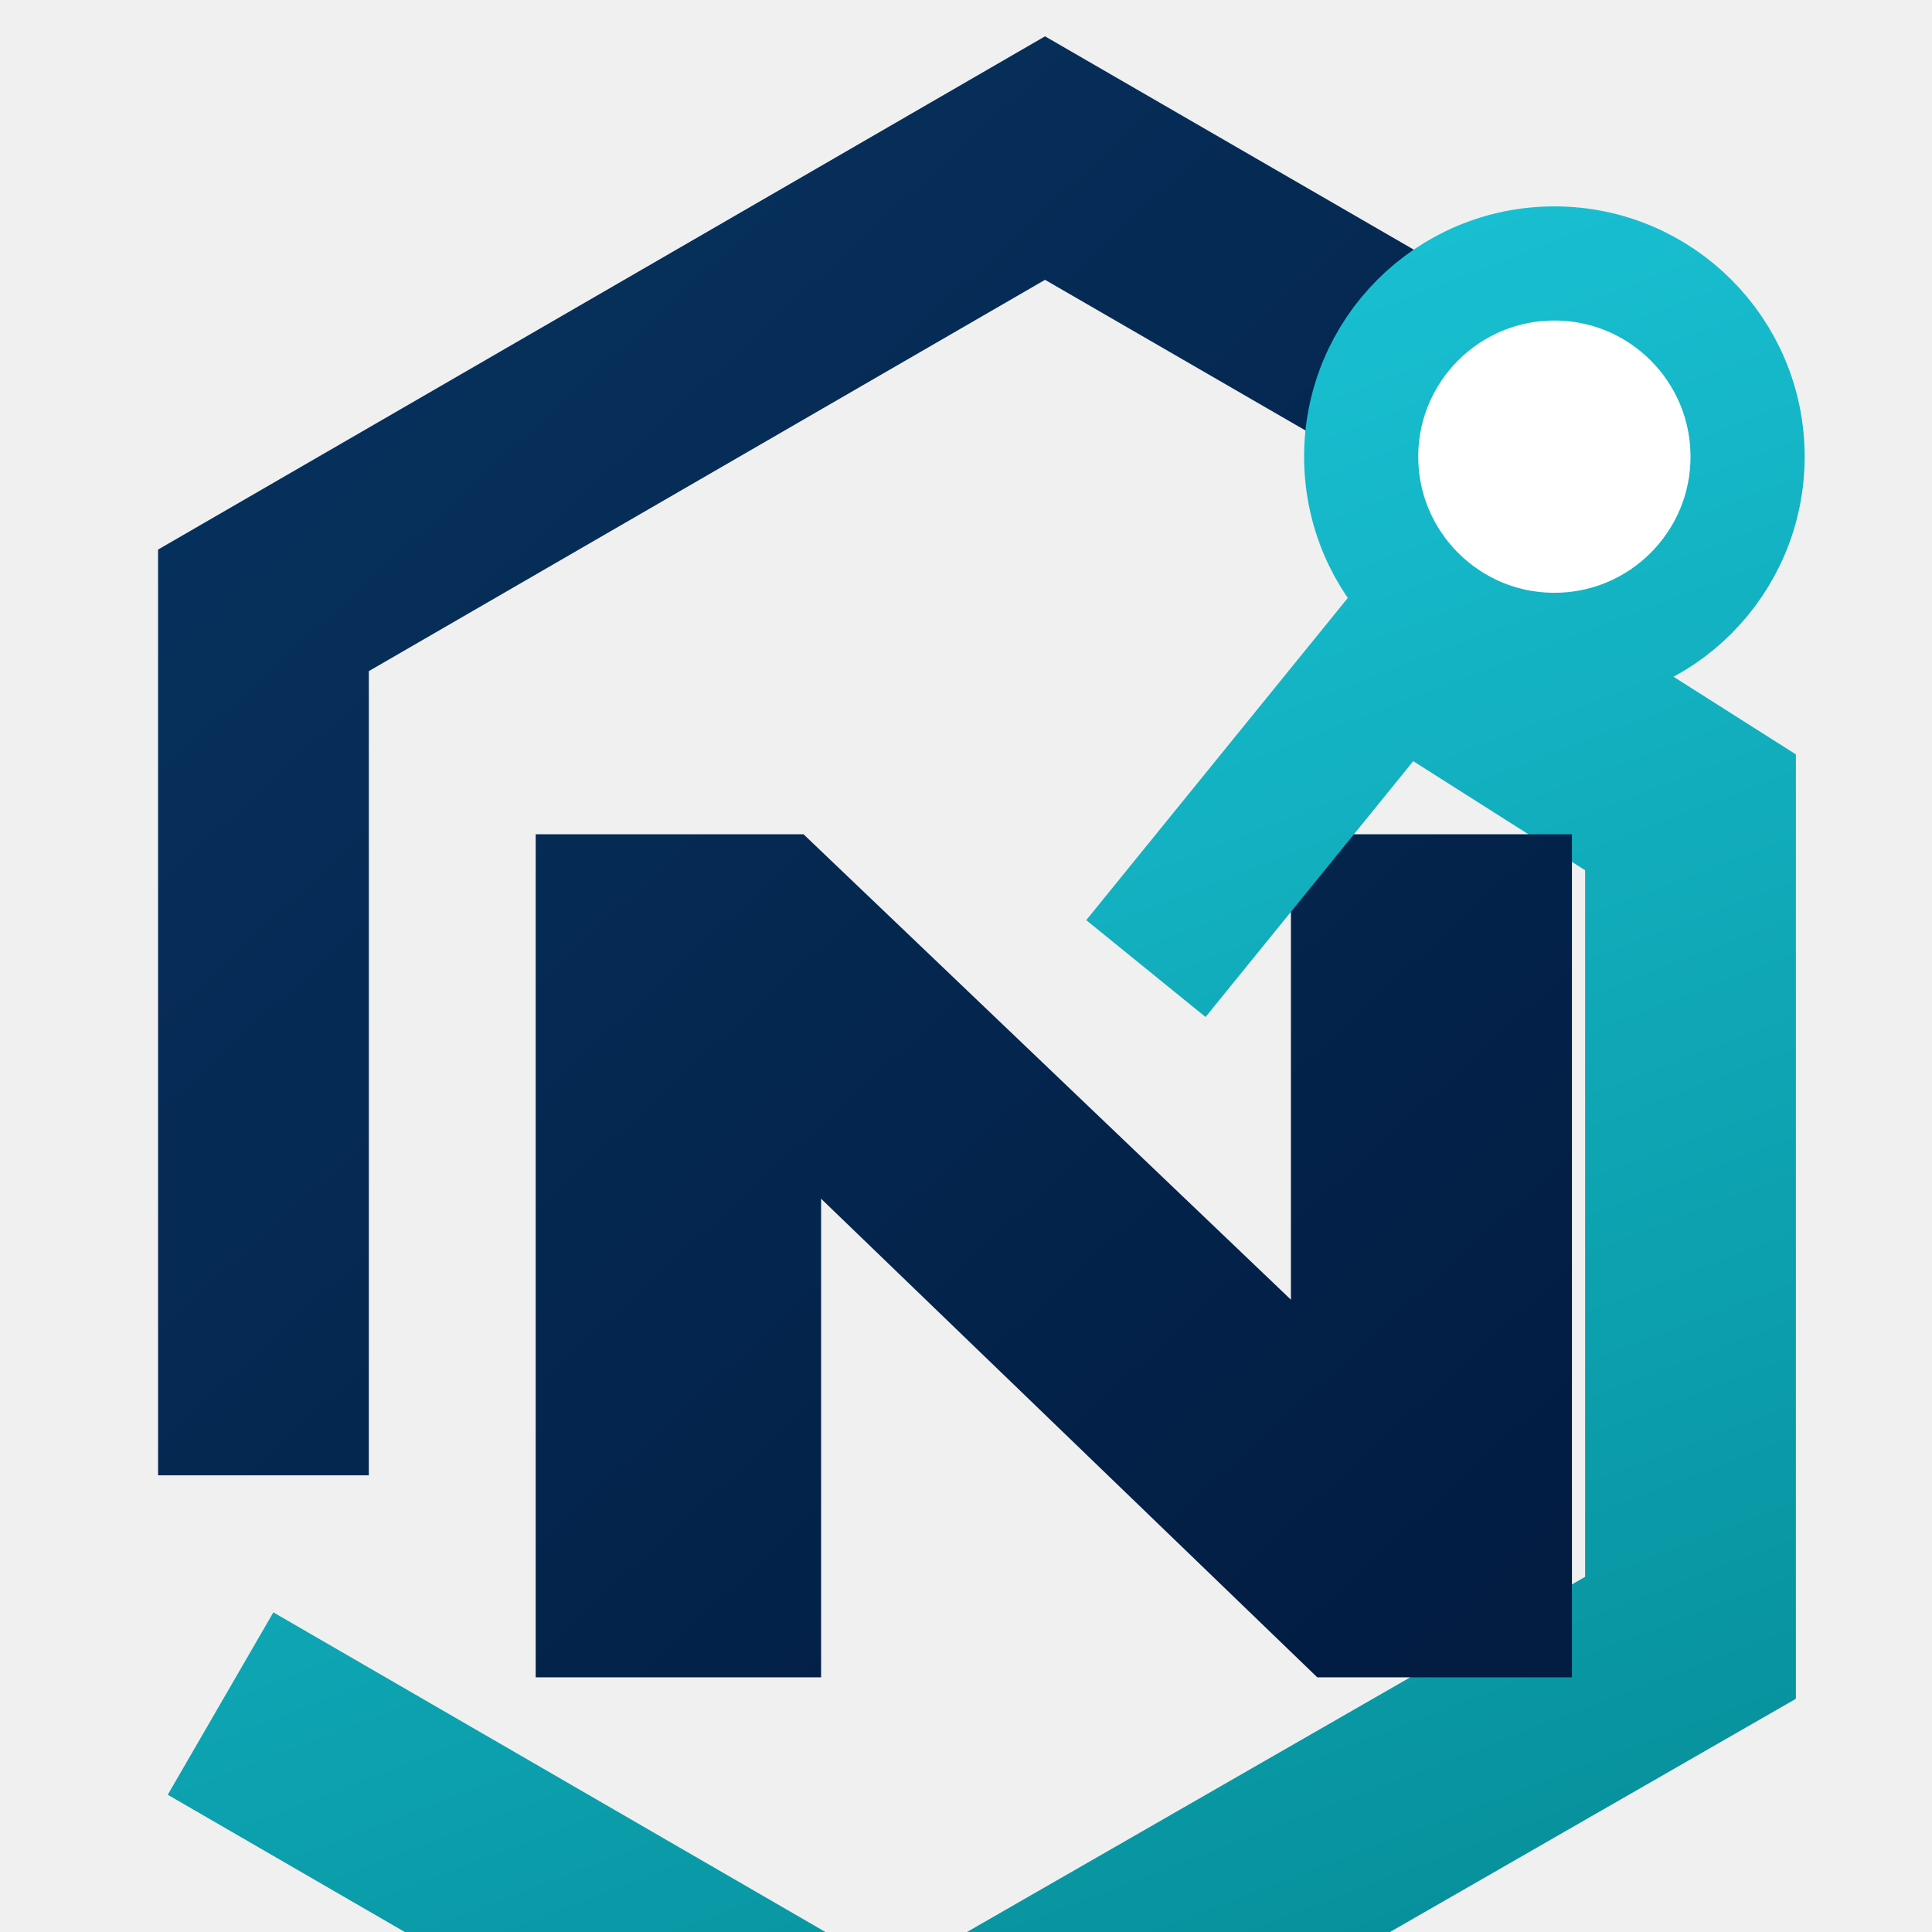
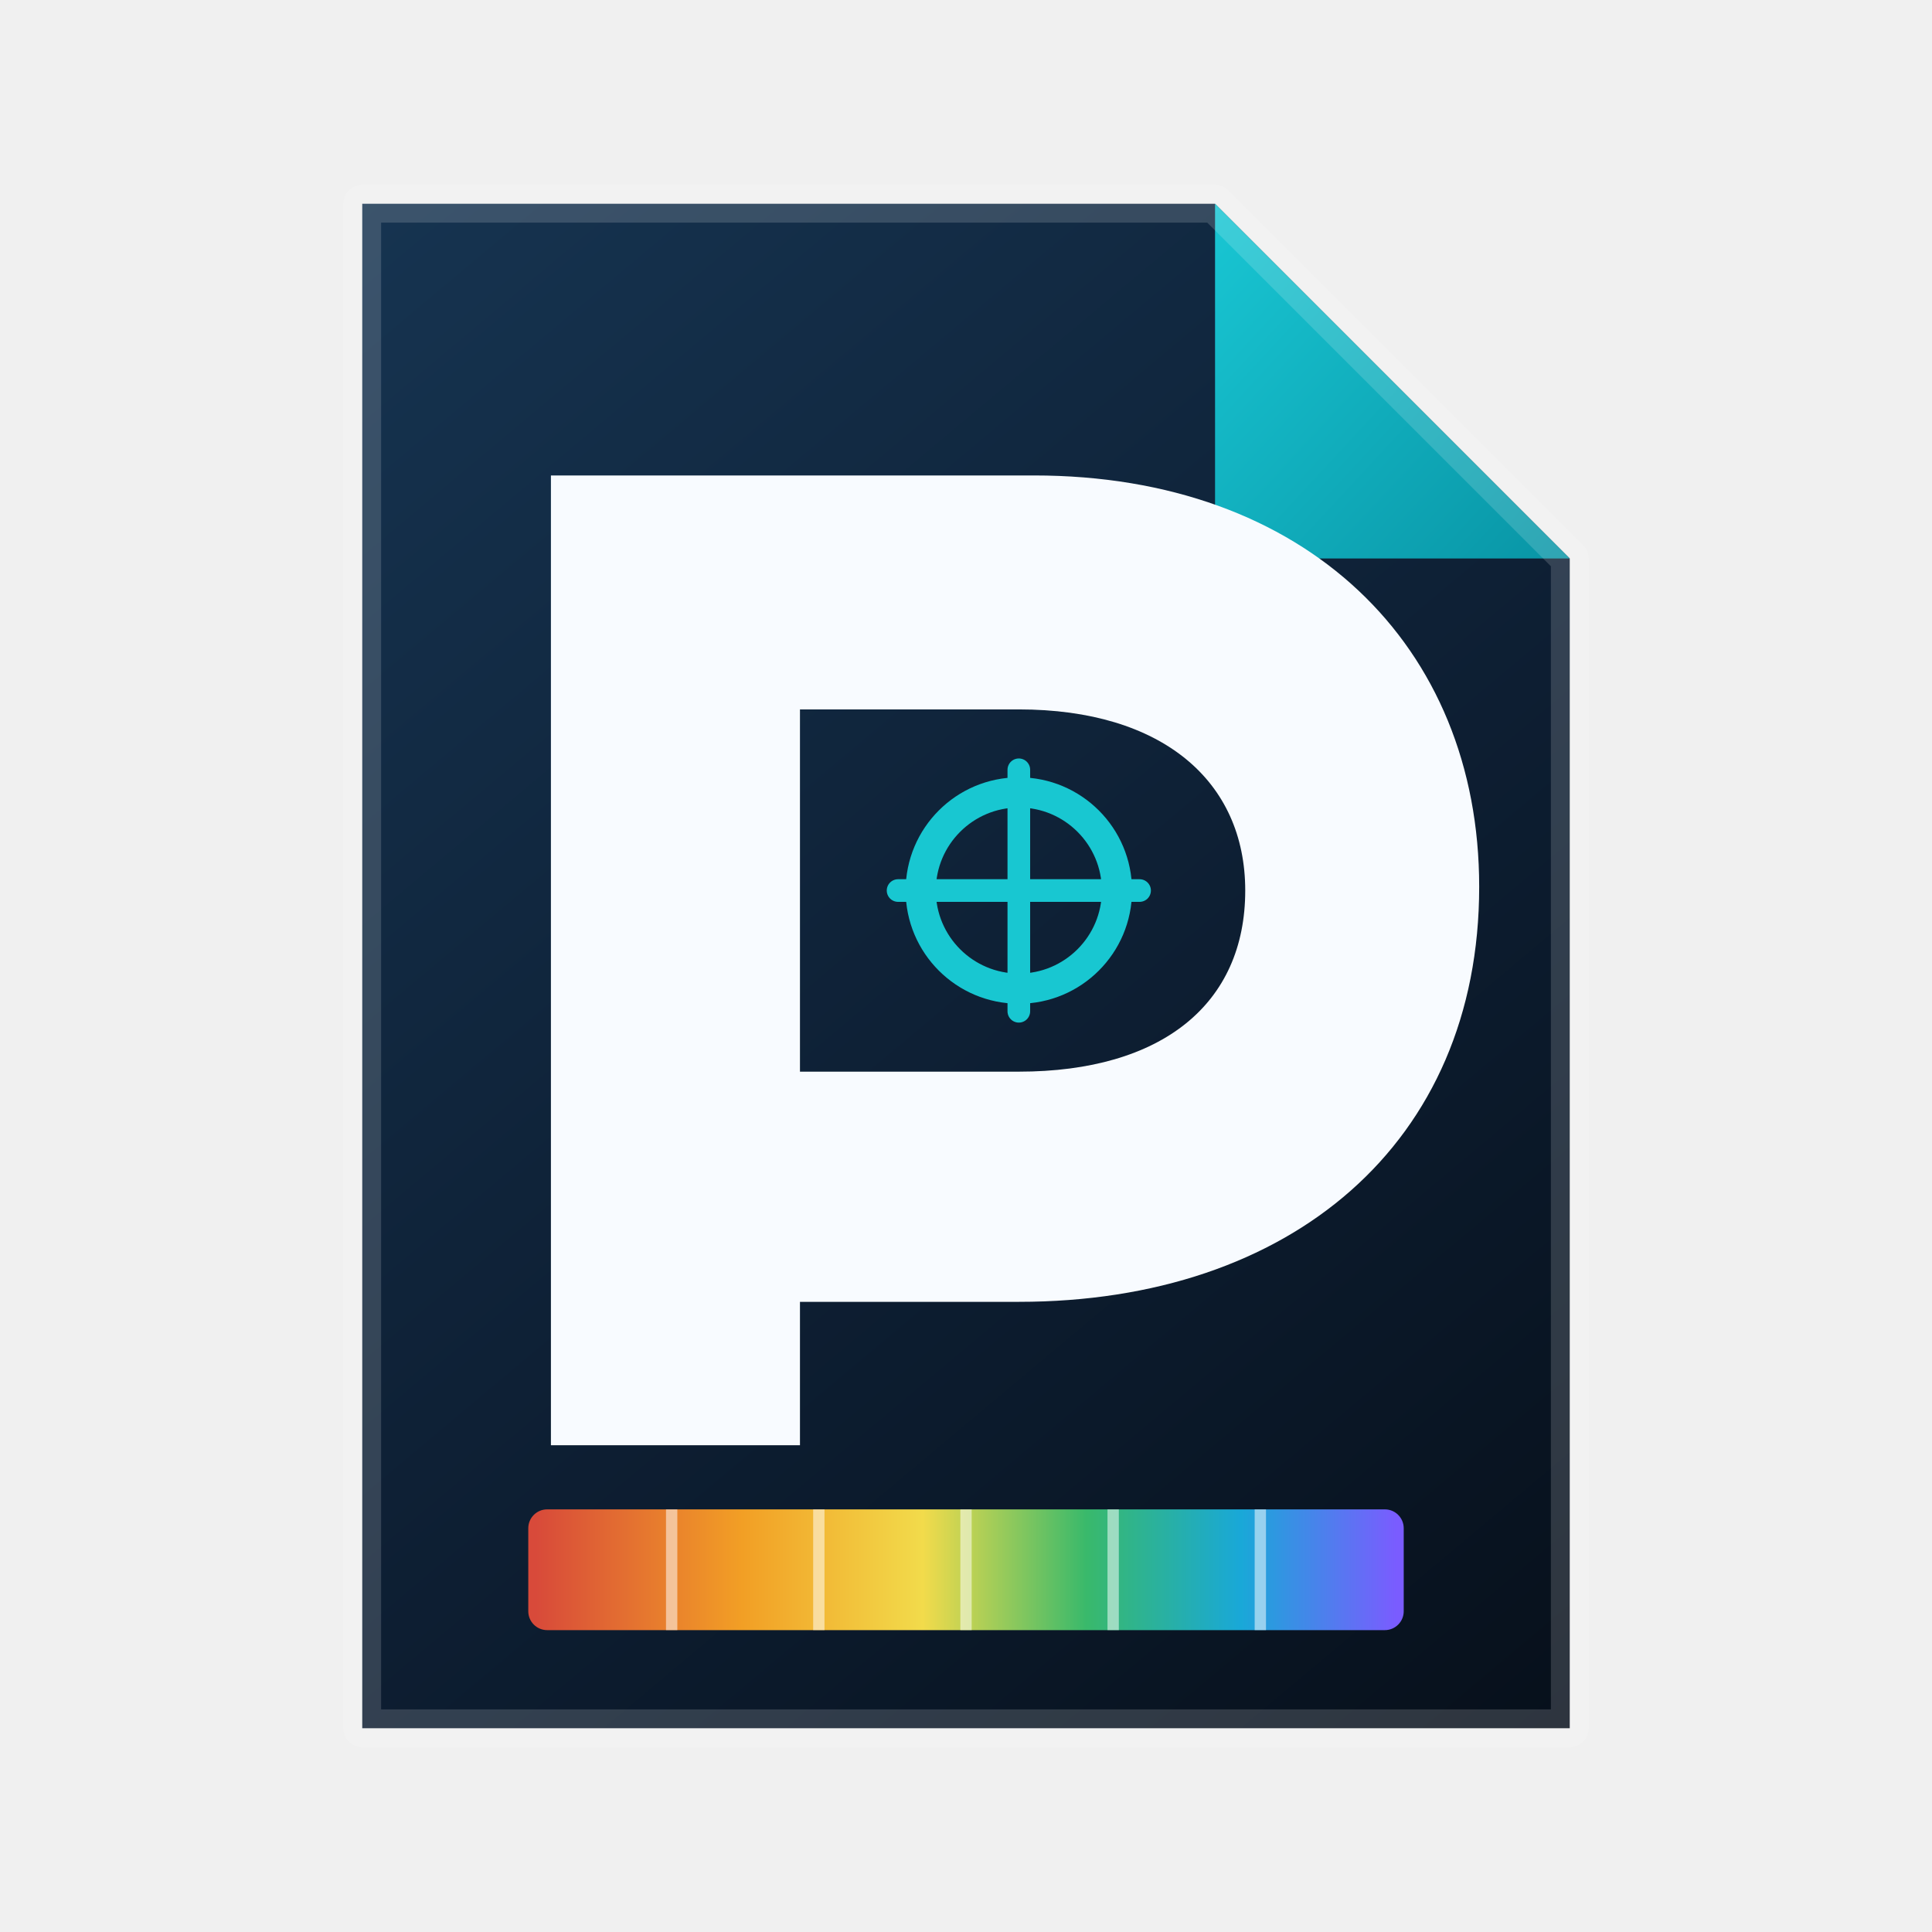
- <svg xmlns="http://www.w3.org/2000/svg" width="512" height="512" viewBox="20 20 440 440" role="img" aria-labelledby="title desc">
+ <svg xmlns="http://www.w3.org/2000/svg" width="512" height="512" viewBox="0 0 512 512" role="img" aria-labelledby="title desc">
  <defs>
-     <linearGradient id="navyGradient" x1="64" y1="74" x2="356" y2="392" gradientUnits="userSpaceOnUse">
-       <stop offset="0" stop-color="#07335f" />
-       <stop offset="1" stop-color="#021c42" />
+     <linearGradient id="plateGradient" x1="86" y1="58" x2="418" y2="454" gradientUnits="userSpaceOnUse">
+       <stop offset="0" stop-color="#163451" />
+       <stop offset="0.58" stop-color="#0d1e32" />
+       <stop offset="1" stop-color="#07101b" />
    </linearGradient>
-     <linearGradient id="tealGradient" x1="302" y1="90" x2="430" y2="424" gradientUnits="userSpaceOnUse">
-       <stop offset="0" stop-color="#18bfd1" />
-       <stop offset="1" stop-color="#07919d" />
+     <linearGradient id="foldGradient" x1="310" y1="64" x2="420" y2="166" gradientUnits="userSpaceOnUse">
+       <stop offset="0" stop-color="#19c7d4" />
+       <stop offset="1" stop-color="#078fa0" />
+     </linearGradient>
+     <linearGradient id="rawAccent" x1="142" y1="414" x2="370" y2="414" gradientUnits="userSpaceOnUse">
+       <stop offset="0" stop-color="#d84a3a" />
+       <stop offset="0.24" stop-color="#f29f25" />
+       <stop offset="0.45" stop-color="#f2db4b" />
+       <stop offset="0.64" stop-color="#39b96b" />
+       <stop offset="0.82" stop-color="#19a8d8" />
+       <stop offset="1" stop-color="#7a5cff" />
    </linearGradient>
  </defs>
-   <path d="M 80 332 V 159 L 258 56 L 379 126" fill="none" stroke="url(#navyGradient)" stroke-width="48" stroke-linecap="square" stroke-linejoin="miter" />
-   <path d="M 353 172 L 405 205 V 393 L 224 497 L 91 420" fill="none" stroke="url(#tealGradient)" stroke-width="48" stroke-linecap="square" stroke-linejoin="miter" />
-   <path d="M 142 210 H 203 L 314 316 V 210 H 378 V 402 H 320 L 207 293 V 402 H 142 Z" fill="url(#navyGradient)" />
-   <path d="M 292 227 L 361 142" fill="none" stroke="url(#tealGradient)" stroke-width="35" stroke-linecap="square" />
-   <circle cx="374" cy="124" r="44" fill="#ffffff" stroke="url(#tealGradient)" stroke-width="26" />
+   <path d="M96 54h226l94 94v310H96Z" fill="url(#plateGradient)" />
+   <path d="M322 54v94h94Z" fill="url(#foldGradient)" />
+   <path d="M96 54h226l94 94v310H96Z" fill="none" stroke="#ffffff" stroke-opacity="0.16" stroke-width="10" stroke-linejoin="round" />
+   <path fill="#f8fbff" fill-rule="evenodd" d="M146 126h128c72 0 118 45 118 109 0 68-50 110-122 110h-58v38h-66Zm66 62v96h58c38 0 60-18 60-48 0-29-22-48-60-48Z" />
+   <circle cx="270" cy="236" r="26" fill="none" stroke="#18c7d1" stroke-width="8" />
+   <path d="M270 204v64M238 236h64" fill="none" stroke="#18c7d1" stroke-width="6" stroke-linecap="round" />
+   <rect x="140" y="400" width="232" height="32" rx="5" fill="url(#rawAccent)" />
+   <g fill="none" stroke="#ffffff" stroke-opacity="0.52" stroke-width="3">
+     <path d="M178 400v32" />
+     <path d="M217 400v32" />
+     <path d="M256 400v32" />
+     <path d="M295 400v32" />
+     <path d="M334 400v32" />
+   </g>
</svg>
